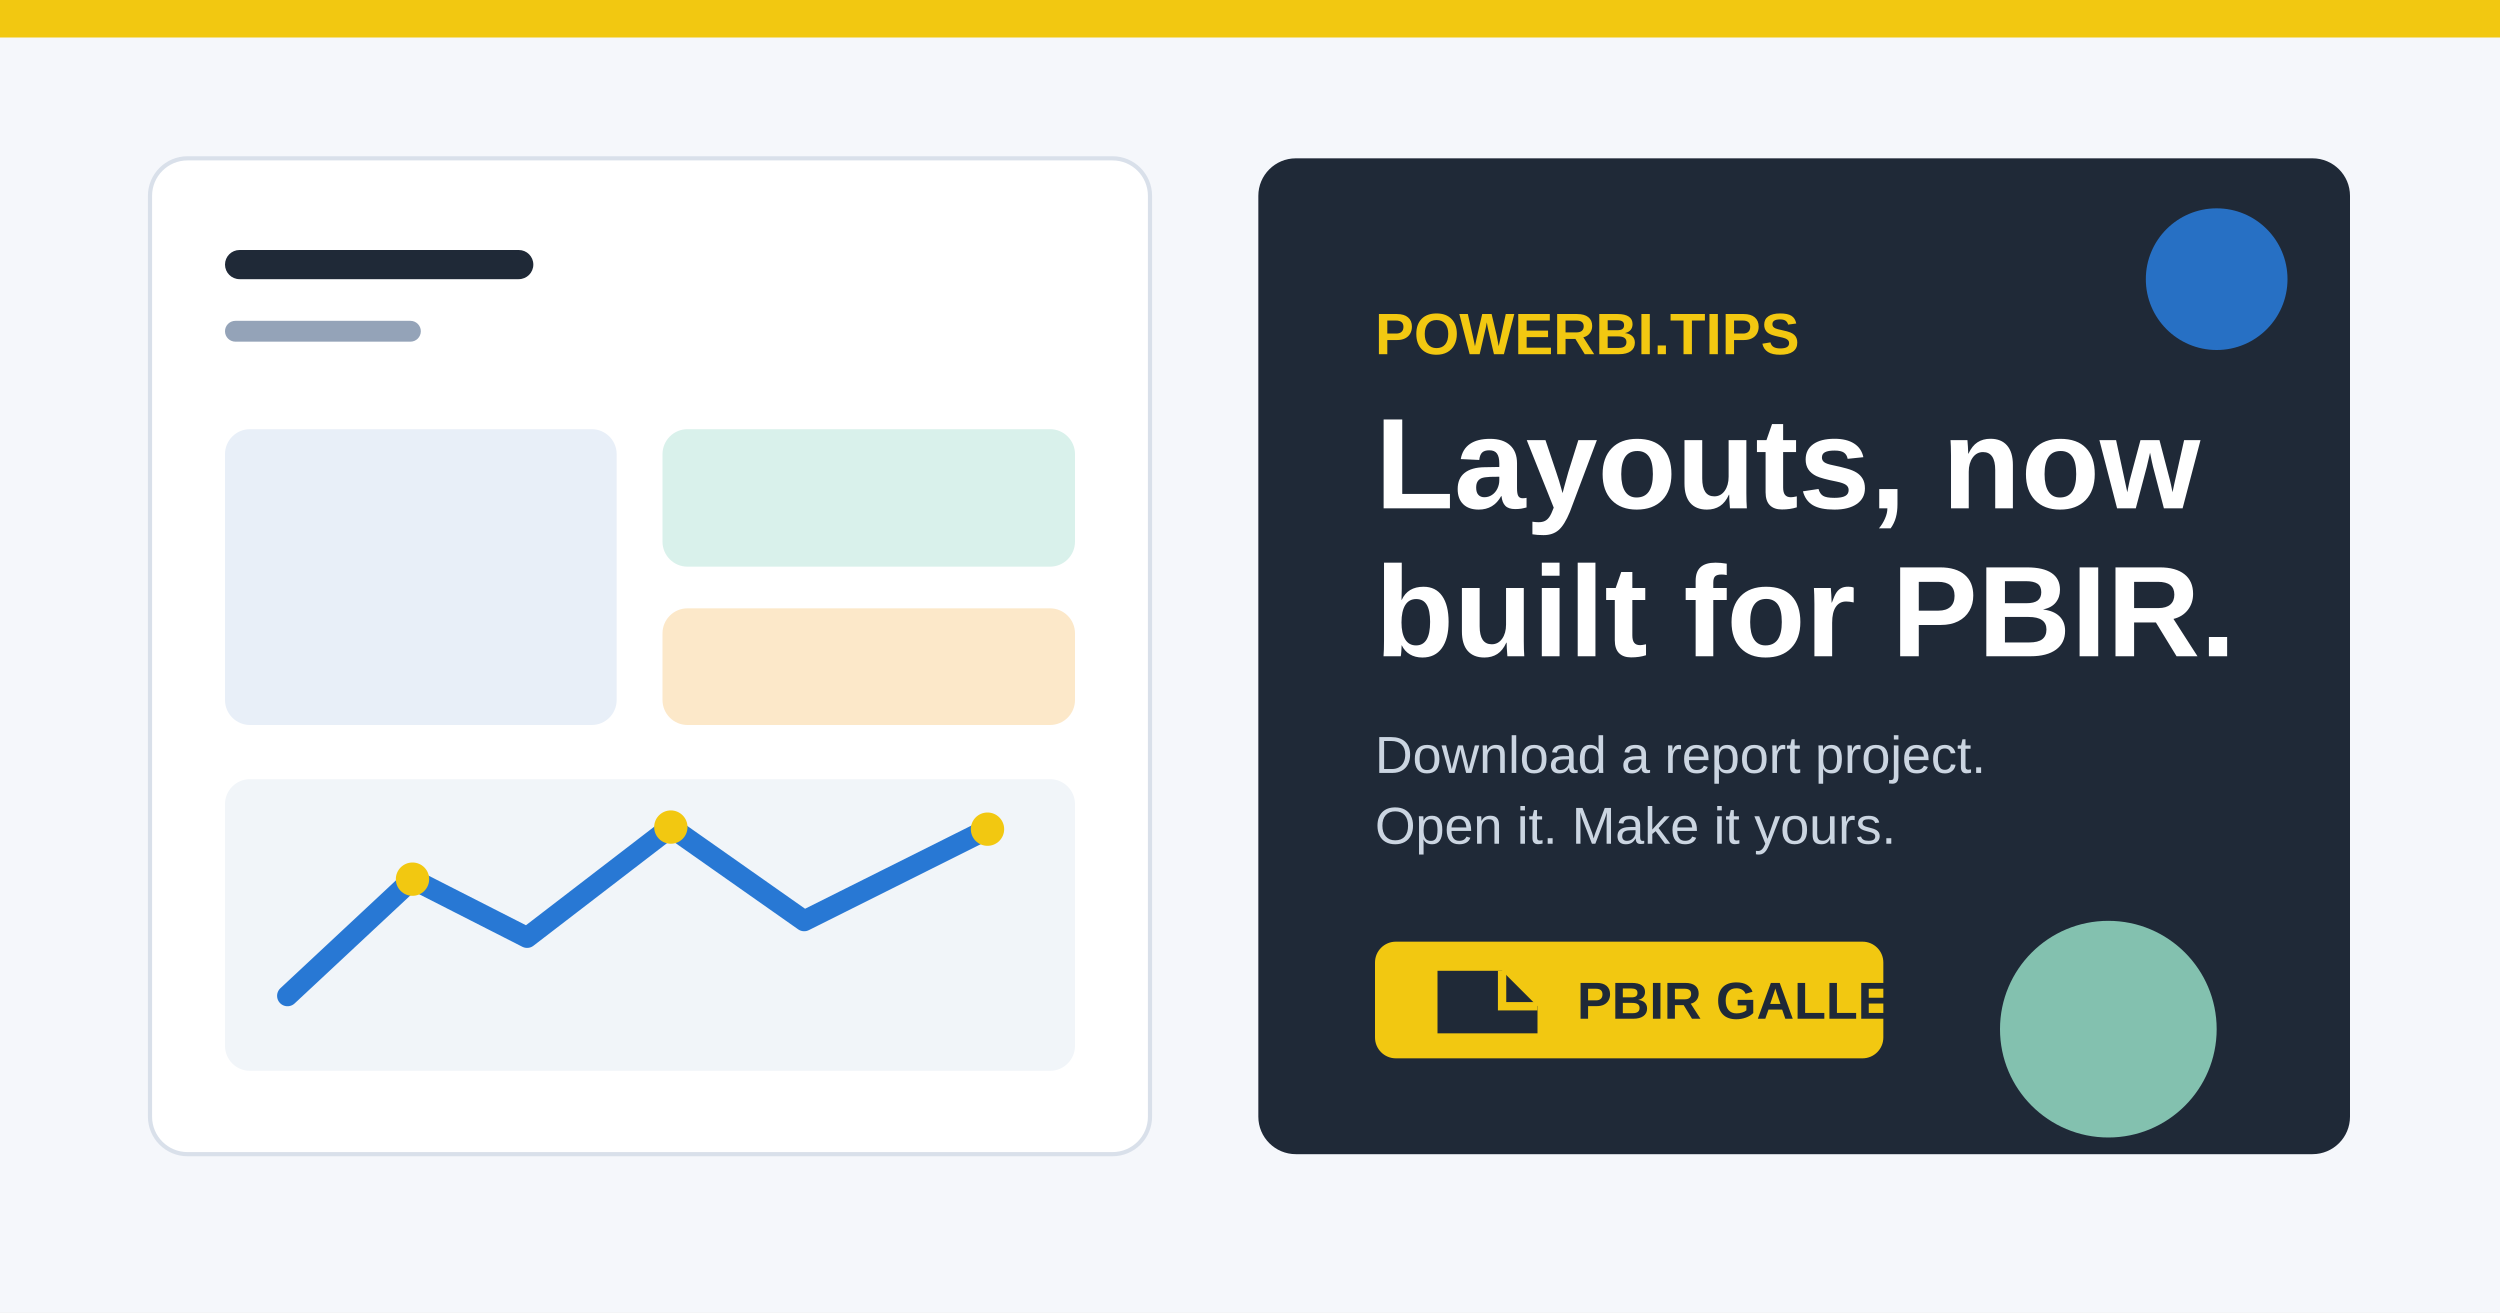
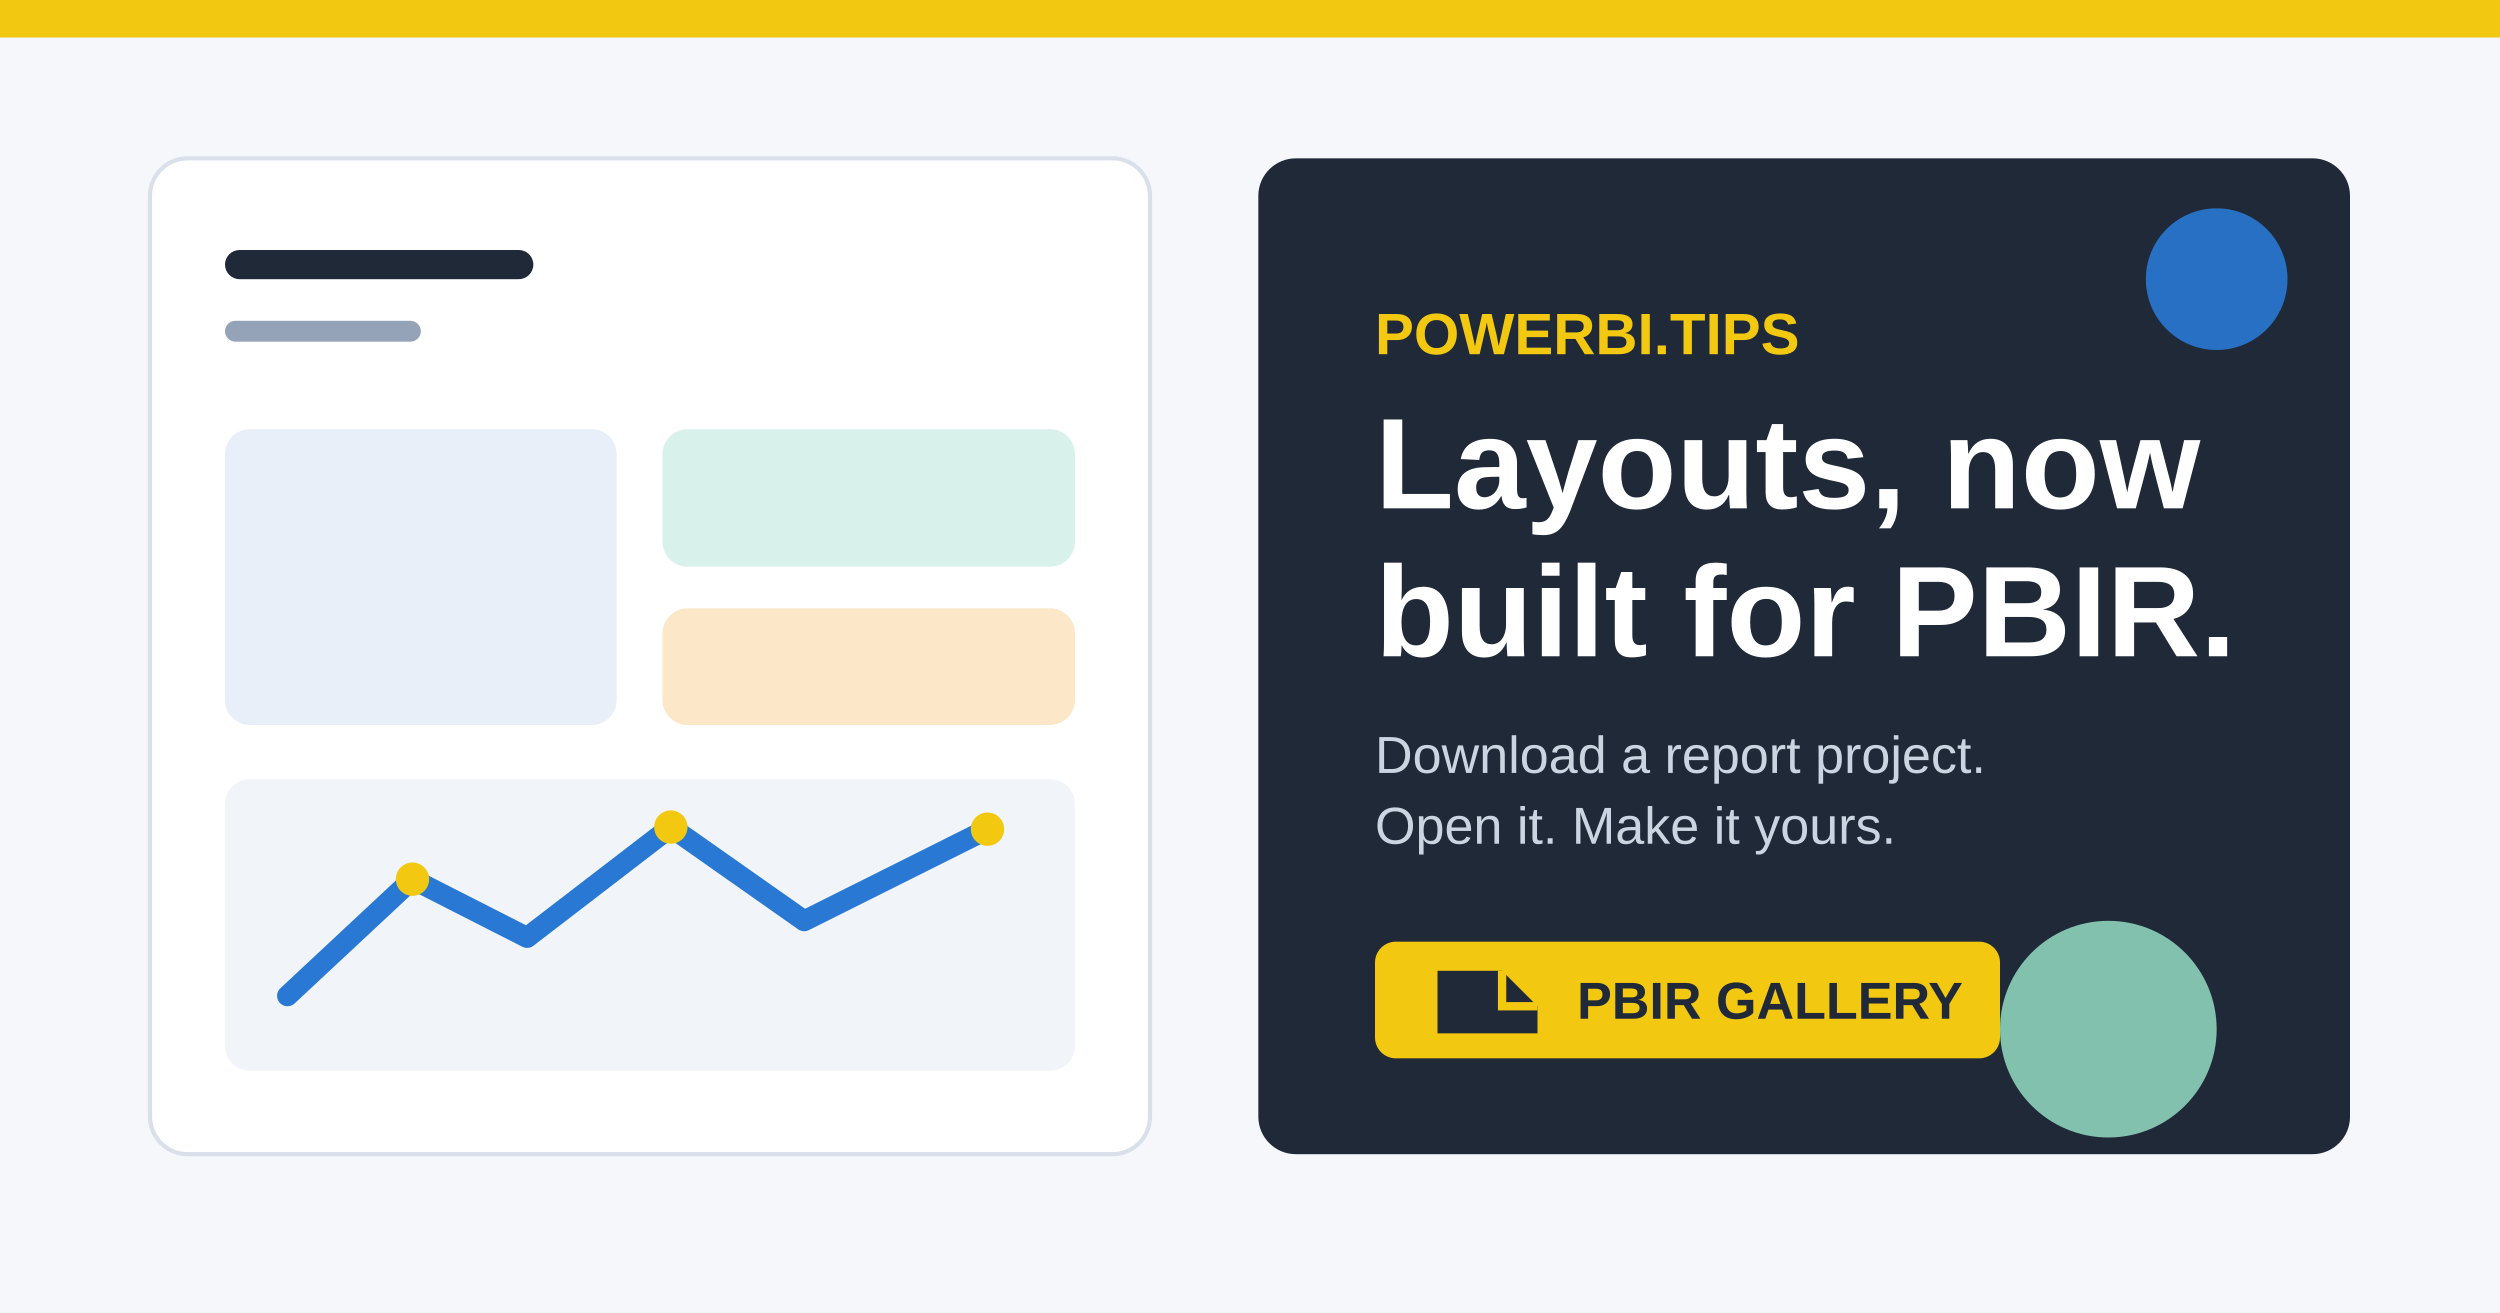
<svg xmlns="http://www.w3.org/2000/svg" width="1200" height="630" viewBox="0 0 1200 630" role="img" aria-labelledby="title description">
  <rect width="1200" height="630" fill="#f5f7fb" />
  <rect x="0" y="0" width="1200" height="18" fill="#f2c811" />
  <rect x="72" y="76" width="480" height="478" rx="18" fill="#ffffff" stroke="#d9e0ea" stroke-width="2" />
  <rect x="108" y="120" width="148" height="14" rx="7" fill="#1f2937" />
  <rect x="108" y="154" width="94" height="10" rx="5" fill="#94a3b8" />
  <rect x="108" y="206" width="188" height="142" rx="12" fill="#e8eff8" />
  <rect x="318" y="206" width="198" height="66" rx="12" fill="#d9f1eb" />
  <rect x="318" y="292" width="198" height="56" rx="12" fill="#fce8c9" />
  <rect x="108" y="374" width="408" height="140" rx="12" fill="#f1f5f9" />
  <path d="M138 478 L198 422 L253 450 L322 397 L386 442 L474 398" fill="none" stroke="#2878d4" stroke-width="10" stroke-linecap="round" stroke-linejoin="round" />
  <circle cx="198" cy="422" r="8" fill="#f2c811" />
  <circle cx="322" cy="397" r="8" fill="#f2c811" />
  <circle cx="474" cy="398" r="8" fill="#f2c811" />
  <rect x="604" y="76" width="524" height="478" rx="18" fill="#1f2937" />
  <text x="660" y="170" fill="#f2c811" font-family="Segoe UI, Arial, sans-serif" font-size="28" font-weight="700">POWERBI.TIPS</text>
  <text x="660" y="244" fill="#ffffff" font-family="Segoe UI, Arial, sans-serif" font-size="62" font-weight="700">Layouts, now</text>
  <text x="660" y="315" fill="#ffffff" font-family="Segoe UI, Arial, sans-serif" font-size="62" font-weight="700">built for PBIR.</text>
  <text x="660" y="371" fill="#cbd5e1" font-family="Segoe UI, Arial, sans-serif" font-size="25">Download a report project.</text>
  <text x="660" y="405" fill="#cbd5e1" font-family="Segoe UI, Arial, sans-serif" font-size="25">Open it. Make it yours.</text>
-   <rect x="660" y="452" width="244" height="56" rx="10" fill="#f2c811" />
+   <rect x="660" y="452" width="300" height="56" rx="10" fill="#f2c811" />
  <path d="M690 466 H721 L738 483 V496 H690 Z" fill="#1f2937" />
  <path d="M721 466 V483 H738" fill="none" stroke="#f2c811" stroke-width="4" />
  <text x="757" y="489" fill="#1f2937" font-family="Segoe UI, Arial, sans-serif" font-size="25" font-weight="700">PBIR GALLERY</text>
  <circle cx="1064" cy="134" r="34" fill="#2878d4" opacity="0.9" />
  <circle cx="1012" cy="494" r="52" fill="#8ed1bd" opacity="0.9" />
</svg>
